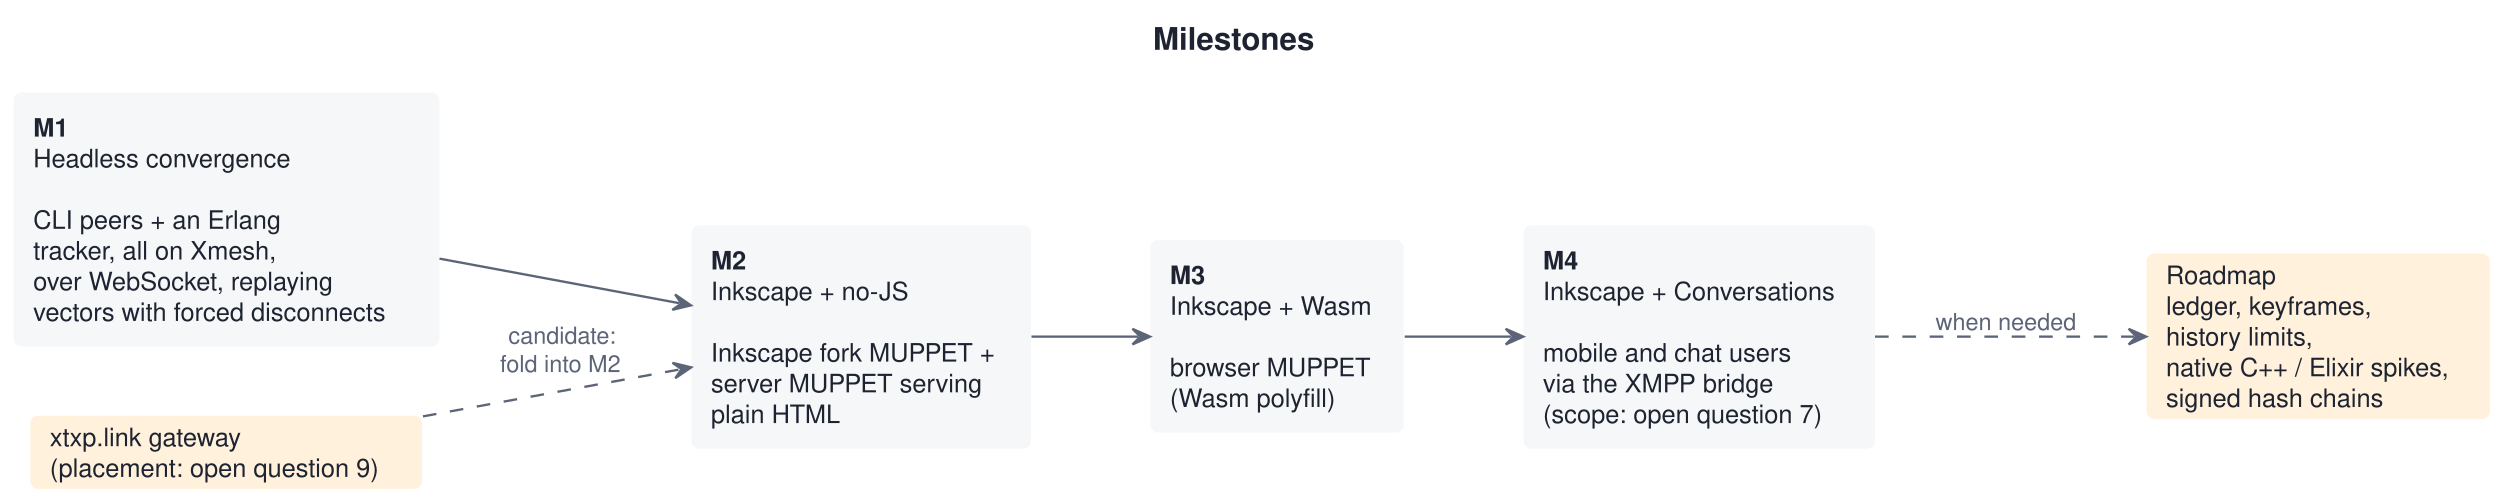
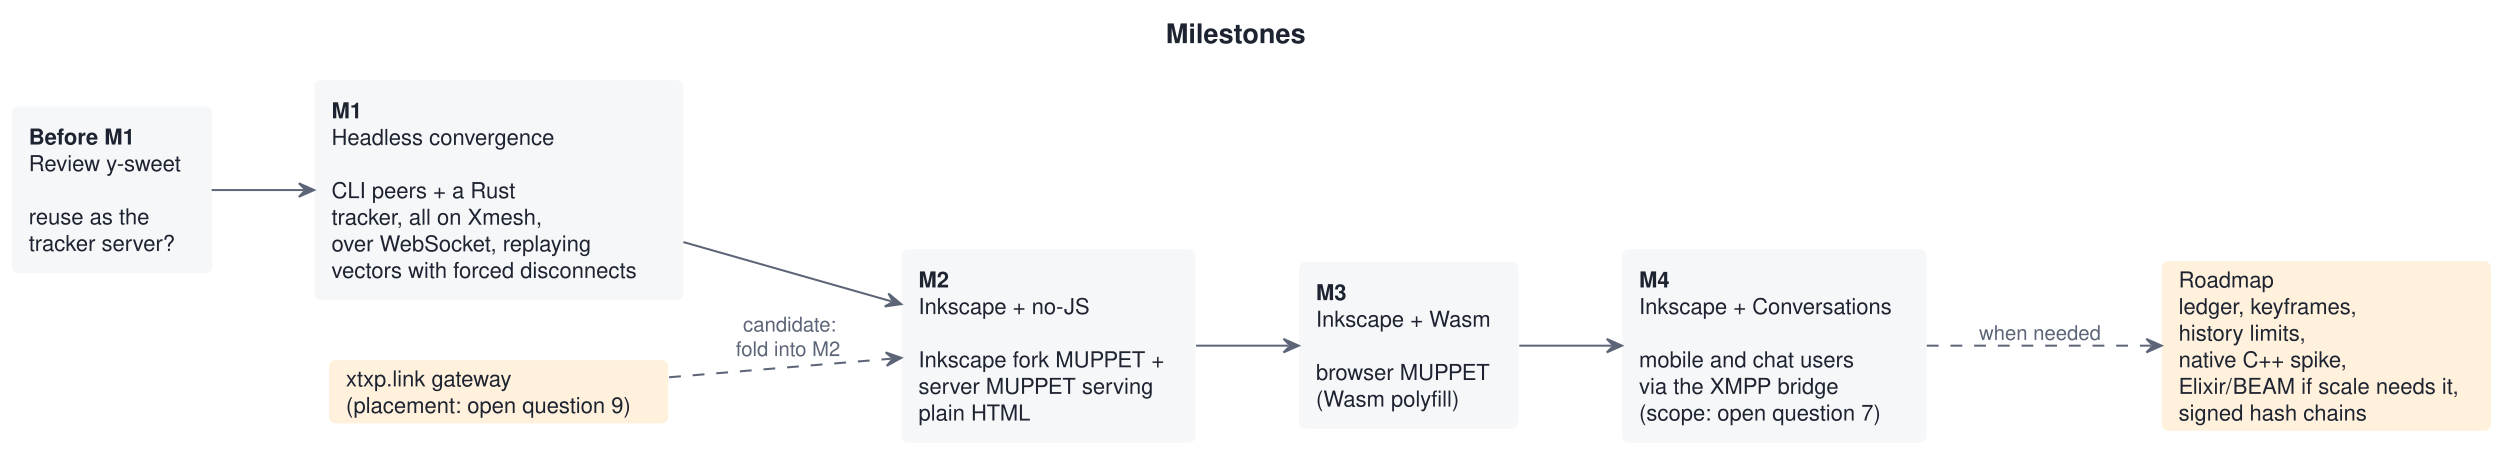
- <svg xmlns="http://www.w3.org/2000/svg" contentStyleType="text/css" data-diagram-type="DESCRIPTION" height="256px" preserveAspectRatio="none" style="width:1280px;height:256px;" version="1.1" viewBox="0 0 1280 256" width="1280px" zoomAndPan="magnify">
+ <svg xmlns="http://www.w3.org/2000/svg" contentStyleType="text/css" data-diagram-type="DESCRIPTION" height="267px" preserveAspectRatio="none" style="width:1478px;height:267px;" version="1.1" viewBox="0 0 1478 267" width="1478px" zoomAndPan="magnify">
  <defs />
  <g>
    <g class="title" data-source-line="2">
-       <text fill="#1D2330" font-family="Helvetica" font-size="16" font-weight="bold" lengthAdjust="spacing" textLength="86.195" x="590.31" y="25.5">Milestones</text>
+       <text fill="#1D2330" font-family="Helvetica" font-size="16" font-weight="bold" lengthAdjust="spacing" textLength="86.195" x="689.24" y="25.5">Milestones</text>
    </g>
-     <g class="entity" data-entity="m1" data-source-line="6" data-uid="ent0002" id="entity_m1">
-       <rect fill="#F6F7F9" height="130.106" rx="4" ry="4" width="217.952" x="7" y="47.359" />
-       <text fill="#1D2330" font-family="Helvetica" font-size="13" font-weight="bold" lengthAdjust="spacing" textLength="17.716" x="17" y="69.953">M1</text>
-       <text fill="#1D2330" font-family="Helvetica" font-size="13" lengthAdjust="spacing" textLength="141.527" x="17" y="85.683">Headless convergence</text>
-       <text fill="#1D2330" font-family="Helvetica" font-size="13" lengthAdjust="spacing" textLength="3.656" x="17" y="101.412"> </text>
-       <text fill="#1D2330" font-family="Helvetica" font-size="13" lengthAdjust="spacing" textLength="132.228" x="17" y="117.142">CLI peers + an Erlang</text>
-       <text fill="#1D2330" font-family="Helvetica" font-size="13" lengthAdjust="spacing" textLength="133.396" x="17" y="132.871">tracker, all on Xmesh,</text>
-       <text fill="#1D2330" font-family="Helvetica" font-size="13" lengthAdjust="spacing" textLength="166.499" x="17" y="148.601">over WebSocket, replaying</text>
-       <text fill="#1D2330" font-family="Helvetica" font-size="13" lengthAdjust="spacing" textLength="197.952" x="17" y="164.33">vectors with forced disconnects</text>
+     <g class="entity" data-entity="m0" data-source-line="6" data-uid="ent0002" id="entity_m0">
+       <rect fill="#F6F7F9" height="98.647" rx="4" ry="4" width="118.471" x="7" y="62.859" />
+       <text fill="#1D2330" font-family="Helvetica" font-size="13" font-weight="bold" lengthAdjust="spacing" textLength="63.324" x="17" y="85.453">Before M1</text>
+       <text fill="#1D2330" font-family="Helvetica" font-size="13" lengthAdjust="spacing" textLength="98.471" x="17" y="101.183">Review y-sweet</text>
+       <text fill="#1D2330" font-family="Helvetica" font-size="13" lengthAdjust="spacing" textLength="3.656" x="17" y="116.912"> </text>
+       <text fill="#1D2330" font-family="Helvetica" font-size="13" lengthAdjust="spacing" textLength="75.594" x="17" y="132.642">reuse as the</text>
+       <text fill="#1D2330" font-family="Helvetica" font-size="13" lengthAdjust="spacing" textLength="92.898" x="17" y="148.371">tracker server?</text>
    </g>
-     <g class="entity" data-entity="m2" data-source-line="7" data-uid="ent0003" id="entity_m2">
-       <rect fill="#F6F7F9" height="114.377" rx="4" ry="4" width="173.867" x="354" y="115.359" />
-       <text fill="#1D2330" font-family="Helvetica" font-size="13" font-weight="bold" lengthAdjust="spacing" textLength="20.3" x="364" y="137.953">M2</text>
-       <text fill="#1D2330" font-family="Helvetica" font-size="13" lengthAdjust="spacing" textLength="108.564" x="364" y="153.683">Inkscape + no-JS</text>
-       <text fill="#1D2330" font-family="Helvetica" font-size="13" lengthAdjust="spacing" textLength="3.656" x="364" y="169.412"> </text>
-       <text fill="#1D2330" font-family="Helvetica" font-size="13" lengthAdjust="spacing" textLength="153.867" x="364" y="185.142">Inkscape fork MUPPET +</text>
-       <text fill="#1D2330" font-family="Helvetica" font-size="13" lengthAdjust="spacing" textLength="146.098" x="364" y="200.871">server MUPPET serving</text>
-       <text fill="#1D2330" font-family="Helvetica" font-size="13" lengthAdjust="spacing" textLength="70.04" x="364" y="216.601">plain HTML</text>
+     <g class="entity" data-entity="m1" data-source-line="7" data-uid="ent0003" id="entity_m1">
+       <rect fill="#F6F7F9" height="130.106" rx="4" ry="4" width="217.952" x="186" y="47.359" />
+       <text fill="#1D2330" font-family="Helvetica" font-size="13" font-weight="bold" lengthAdjust="spacing" textLength="17.716" x="196" y="69.953">M1</text>
+       <text fill="#1D2330" font-family="Helvetica" font-size="13" lengthAdjust="spacing" textLength="141.527" x="196" y="85.683">Headless convergence</text>
+       <text fill="#1D2330" font-family="Helvetica" font-size="13" lengthAdjust="spacing" textLength="3.656" x="196" y="101.412"> </text>
+       <text fill="#1D2330" font-family="Helvetica" font-size="13" lengthAdjust="spacing" textLength="112.906" x="196" y="117.142">CLI peers + a Rust</text>
+       <text fill="#1D2330" font-family="Helvetica" font-size="13" lengthAdjust="spacing" textLength="133.396" x="196" y="132.871">tracker, all on Xmesh,</text>
+       <text fill="#1D2330" font-family="Helvetica" font-size="13" lengthAdjust="spacing" textLength="166.499" x="196" y="148.601">over WebSocket, replaying</text>
+       <text fill="#1D2330" font-family="Helvetica" font-size="13" lengthAdjust="spacing" textLength="197.952" x="196" y="164.33">vectors with forced disconnects</text>
    </g>
-     <g class="entity" data-entity="m3" data-source-line="8" data-uid="ent0004" id="entity_m3">
-       <rect fill="#F6F7F9" height="98.647" rx="4" ry="4" width="129.707" x="589" y="122.859" />
-       <text fill="#1D2330" font-family="Helvetica" font-size="13" font-weight="bold" lengthAdjust="spacing" textLength="20.503" x="599" y="145.453">M3</text>
-       <text fill="#1D2330" font-family="Helvetica" font-size="13" lengthAdjust="spacing" textLength="109.707" x="599" y="161.183">Inkscape + Wasm</text>
-       <text fill="#1D2330" font-family="Helvetica" font-size="13" lengthAdjust="spacing" textLength="3.656" x="599" y="176.912"> </text>
-       <text fill="#1D2330" font-family="Helvetica" font-size="13" lengthAdjust="spacing" textLength="108.507" x="599" y="192.642">browser MUPPET</text>
-       <text fill="#1D2330" font-family="Helvetica" font-size="13" lengthAdjust="spacing" textLength="91.965" x="599" y="208.371">(Wasm polyfill)</text>
+     <g class="entity" data-entity="m2" data-source-line="8" data-uid="ent0004" id="entity_m2">
+       <rect fill="#F6F7F9" height="114.377" rx="4" ry="4" width="173.867" x="533" y="147.359" />
+       <text fill="#1D2330" font-family="Helvetica" font-size="13" font-weight="bold" lengthAdjust="spacing" textLength="20.3" x="543" y="169.953">M2</text>
+       <text fill="#1D2330" font-family="Helvetica" font-size="13" lengthAdjust="spacing" textLength="108.564" x="543" y="185.683">Inkscape + no-JS</text>
+       <text fill="#1D2330" font-family="Helvetica" font-size="13" lengthAdjust="spacing" textLength="3.656" x="543" y="201.412"> </text>
+       <text fill="#1D2330" font-family="Helvetica" font-size="13" lengthAdjust="spacing" textLength="153.867" x="543" y="217.142">Inkscape fork MUPPET +</text>
+       <text fill="#1D2330" font-family="Helvetica" font-size="13" lengthAdjust="spacing" textLength="146.098" x="543" y="232.871">server MUPPET serving</text>
+       <text fill="#1D2330" font-family="Helvetica" font-size="13" lengthAdjust="spacing" textLength="70.04" x="543" y="248.601">plain HTML</text>
    </g>
-     <g class="entity" data-entity="m4" data-source-line="9" data-uid="ent0005" id="entity_m4">
-       <rect fill="#F6F7F9" height="114.377" rx="4" ry="4" width="179.999" x="780" y="115.359" />
-       <text fill="#1D2330" font-family="Helvetica" font-size="13" font-weight="bold" lengthAdjust="spacing" textLength="20.903" x="790" y="137.953">M4</text>
-       <text fill="#1D2330" font-family="Helvetica" font-size="13" lengthAdjust="spacing" textLength="159.999" x="790" y="153.683">Inkscape + Conversations</text>
-       <text fill="#1D2330" font-family="Helvetica" font-size="13" lengthAdjust="spacing" textLength="3.656" x="790" y="169.412"> </text>
-       <text fill="#1D2330" font-family="Helvetica" font-size="13" lengthAdjust="spacing" textLength="135.478" x="790" y="185.142">mobile and chat users</text>
-       <text fill="#1D2330" font-family="Helvetica" font-size="13" lengthAdjust="spacing" textLength="124.973" x="790" y="200.871">via the XMPP bridge</text>
-       <text fill="#1D2330" font-family="Helvetica" font-size="13" lengthAdjust="spacing" textLength="153.156" x="790" y="216.601">(scope: open question 7)</text>
+     <g class="entity" data-entity="m3" data-source-line="9" data-uid="ent0005" id="entity_m3">
+       <rect fill="#F6F7F9" height="98.647" rx="4" ry="4" width="129.707" x="768" y="154.859" />
+       <text fill="#1D2330" font-family="Helvetica" font-size="13" font-weight="bold" lengthAdjust="spacing" textLength="20.503" x="778" y="177.453">M3</text>
+       <text fill="#1D2330" font-family="Helvetica" font-size="13" lengthAdjust="spacing" textLength="109.707" x="778" y="193.183">Inkscape + Wasm</text>
+       <text fill="#1D2330" font-family="Helvetica" font-size="13" lengthAdjust="spacing" textLength="3.656" x="778" y="208.912"> </text>
+       <text fill="#1D2330" font-family="Helvetica" font-size="13" lengthAdjust="spacing" textLength="108.507" x="778" y="224.642">browser MUPPET</text>
+       <text fill="#1D2330" font-family="Helvetica" font-size="13" lengthAdjust="spacing" textLength="91.965" x="778" y="240.371">(Wasm polyfill)</text>
    </g>
-     <g class="entity" data-entity="gw" data-source-line="11" data-uid="ent0006" id="entity_gw">
-       <rect fill="#FFF1DC" height="37.459" rx="4" ry="4" width="200.553" x="15.5" y="212.859" />
-       <text fill="#1D2330" font-family="Helvetica" font-size="13" lengthAdjust="spacing" textLength="107.269" x="25.5" y="228.453">xtxp.link gateway</text>
-       <text fill="#1D2330" font-family="Helvetica" font-size="13" lengthAdjust="spacing" textLength="180.553" x="25.5" y="244.183">(placement: open question 9)</text>
+     <g class="entity" data-entity="m4" data-source-line="10" data-uid="ent0006" id="entity_m4">
+       <rect fill="#F6F7F9" height="114.377" rx="4" ry="4" width="179.999" x="959" y="147.359" />
+       <text fill="#1D2330" font-family="Helvetica" font-size="13" font-weight="bold" lengthAdjust="spacing" textLength="20.903" x="969" y="169.953">M4</text>
+       <text fill="#1D2330" font-family="Helvetica" font-size="13" lengthAdjust="spacing" textLength="159.999" x="969" y="185.683">Inkscape + Conversations</text>
+       <text fill="#1D2330" font-family="Helvetica" font-size="13" lengthAdjust="spacing" textLength="3.656" x="969" y="201.412"> </text>
+       <text fill="#1D2330" font-family="Helvetica" font-size="13" lengthAdjust="spacing" textLength="135.478" x="969" y="217.142">mobile and chat users</text>
+       <text fill="#1D2330" font-family="Helvetica" font-size="13" lengthAdjust="spacing" textLength="124.973" x="969" y="232.871">via the XMPP bridge</text>
+       <text fill="#1D2330" font-family="Helvetica" font-size="13" lengthAdjust="spacing" textLength="153.156" x="969" y="248.601">(scope: open question 7)</text>
    </g>
-     <g class="entity" data-entity="rm" data-source-line="13" data-uid="ent0007" id="entity_rm">
-       <rect fill="#FFF1DC" height="84.647" rx="4" ry="4" width="175.816" x="1099" y="129.859" />
-       <text fill="#1D2330" font-family="Helvetica" font-size="13" lengthAdjust="spacing" textLength="58.068" x="1109" y="145.453">Roadmap</text>
-       <text fill="#1D2330" font-family="Helvetica" font-size="13" lengthAdjust="spacing" textLength="115.134" x="1109" y="161.183">ledger, keyframes,</text>
-       <text fill="#1D2330" font-family="Helvetica" font-size="13" lengthAdjust="spacing" textLength="81.294" x="1109" y="176.912">history limits,</text>
-       <text fill="#1D2330" font-family="Helvetica" font-size="13" lengthAdjust="spacing" textLength="155.816" x="1109" y="192.642">native C++ / Elixir spikes,</text>
-       <text fill="#1D2330" font-family="Helvetica" font-size="13" lengthAdjust="spacing" textLength="118.155" x="1109" y="208.371">signed hash chains</text>
+     <g class="entity" data-entity="gw" data-source-line="12" data-uid="ent0007" id="entity_gw">
+       <rect fill="#FFF1DC" height="37.459" rx="4" ry="4" width="200.553" x="194.5" y="212.859" />
+       <text fill="#1D2330" font-family="Helvetica" font-size="13" lengthAdjust="spacing" textLength="107.269" x="204.5" y="228.453">xtxp.link gateway</text>
+       <text fill="#1D2330" font-family="Helvetica" font-size="13" lengthAdjust="spacing" textLength="180.553" x="204.5" y="244.183">(placement: open question 9)</text>
    </g>
-     <g class="link" data-entity-1="m1" data-entity-2="m2" data-source-line="15" data-uid="lnk8" id="link_m1_m2">
-       <path d="M225,132.419 C266.91,140.209 308.331,147.903 347.891,155.253" fill="none" id="m1-to-m2" style="stroke:#5C6577;stroke-width:1.2;" />
-       <polygon fill="#5C6577" points="353.79,156.349,345.672,150.773,348.874,155.436,344.211,158.638,353.79,156.349" style="stroke:#5C6577;stroke-width:1.2;" />
+     <g class="entity" data-entity="rm" data-source-line="14" data-uid="ent0008" id="entity_rm">
+       <rect fill="#FFF1DC" height="100.377" rx="4" ry="4" width="194.675" x="1278" y="154.359" />
+       <text fill="#1D2330" font-family="Helvetica" font-size="13" lengthAdjust="spacing" textLength="58.068" x="1288" y="169.953">Roadmap</text>
+       <text fill="#1D2330" font-family="Helvetica" font-size="13" lengthAdjust="spacing" textLength="115.134" x="1288" y="185.683">ledger, keyframes,</text>
+       <text fill="#1D2330" font-family="Helvetica" font-size="13" lengthAdjust="spacing" textLength="81.294" x="1288" y="201.412">history limits,</text>
+       <text fill="#1D2330" font-family="Helvetica" font-size="13" lengthAdjust="spacing" textLength="107.707" x="1288" y="217.142">native C++ spike,</text>
+       <text fill="#1D2330" font-family="Helvetica" font-size="13" lengthAdjust="spacing" textLength="174.675" x="1288" y="232.871">Elixir/BEAM if scale needs it,</text>
+       <text fill="#1D2330" font-family="Helvetica" font-size="13" lengthAdjust="spacing" textLength="118.155" x="1288" y="248.601">signed hash chains</text>
    </g>
-     <g class="link" data-entity-1="m2" data-entity-2="m3" data-source-line="16" data-uid="lnk9" id="link_m2_m3">
-       <path d="M528.13,172.359 C548.41,172.359 563.68,172.359 582.81,172.359" fill="none" id="m2-to-m3" style="stroke:#5C6577;stroke-width:1.2;" />
-       <polygon fill="#5C6577" points="588.81,172.359,579.81,168.359,583.81,172.359,579.81,176.359,588.81,172.359" style="stroke:#5C6577;stroke-width:1.2;" />
+     <g class="link" data-entity-1="m0" data-entity-2="m1" data-source-line="16" data-uid="lnk9" id="link_m0_m1">
+       <path d="M125.16,112.359 C143.69,112.359 158.81,112.359 179.7,112.359" fill="none" id="m0-to-m1" style="stroke:#5C6577;stroke-width:1.2;" />
+       <polygon fill="#5C6577" points="185.7,112.359,176.7,108.359,180.7,112.359,176.7,116.359,185.7,112.359" style="stroke:#5C6577;stroke-width:1.2;" />
    </g>
-     <g class="link" data-entity-1="m3" data-entity-2="m4" data-source-line="17" data-uid="lnk10" id="link_m3_m4">
-       <path d="M719.21,172.359 C738.29,172.359 753.55,172.359 773.91,172.359" fill="none" id="m3-to-m4" style="stroke:#5C6577;stroke-width:1.2;" />
-       <polygon fill="#5C6577" points="779.91,172.359,770.91,168.359,774.91,172.359,770.91,176.359,779.91,172.359" style="stroke:#5C6577;stroke-width:1.2;" />
+     <g class="link" data-entity-1="m1" data-entity-2="m2" data-source-line="17" data-uid="lnk10" id="link_m1_m2">
+       <path d="M404,143.119 C445.91,155.059 487.46,166.895 527.02,178.166" fill="none" id="m1-to-m2" style="stroke:#5C6577;stroke-width:1.2;" />
+       <polygon fill="#5C6577" points="532.79,179.809,525.23,173.497,527.981,178.44,523.038,181.19,532.79,179.809" style="stroke:#5C6577;stroke-width:1.2;" />
    </g>
-     <g class="link" data-entity-1="gw" data-entity-2="m2" data-source-line="18" data-uid="lnk11" id="link_gw_m2">
-       <path d="M216.55,213.179 C260.48,205.149 305.718,196.888 347.978,189.168" fill="none" id="gw-to-m2" style="stroke:#5C6577;stroke-width:1.2;stroke-dasharray:7,7;" />
-       <polygon fill="#5C6577" points="353.88,188.089,344.308,185.772,348.961,188.988,345.745,193.642,353.88,188.089" style="stroke:#5C6577;stroke-width:1.2;" />
-       <text fill="#5C6577" font-family="Helvetica" font-size="12" lengthAdjust="spacing" textLength="59.402" x="260.257" y="175.984">candidate:</text>
-       <text fill="#5C6577" font-family="Helvetica" font-size="12" lengthAdjust="spacing" textLength="67.916" x="256" y="190.504">fold into M2</text>
+     <g class="link" data-entity-1="m2" data-entity-2="m3" data-source-line="18" data-uid="lnk11" id="link_m2_m3">
+       <path d="M707.13,204.359 C727.41,204.359 742.68,204.359 761.81,204.359" fill="none" id="m2-to-m3" style="stroke:#5C6577;stroke-width:1.2;" />
+       <polygon fill="#5C6577" points="767.81,204.359,758.81,200.359,762.81,204.359,758.81,208.359,767.81,204.359" style="stroke:#5C6577;stroke-width:1.2;" />
    </g>
-     <g class="link" data-entity-1="m4" data-entity-2="rm" data-source-line="19" data-uid="lnk12" id="link_m4_rm">
-       <path d="M960,172.359 C1003.48,172.359 1049.62,172.359 1092.85,172.359" fill="none" id="m4-to-rm" style="stroke:#5C6577;stroke-width:1.2;stroke-dasharray:7,7;" />
-       <polygon fill="#5C6577" points="1098.85,172.359,1089.85,168.359,1093.85,172.359,1089.85,176.359,1098.85,172.359" style="stroke:#5C6577;stroke-width:1.2;" />
-       <text fill="#5C6577" font-family="Helvetica" font-size="12" lengthAdjust="spacing" textLength="77.15" x="991" y="168.984">when needed</text>
+     <g class="link" data-entity-1="m3" data-entity-2="m4" data-source-line="19" data-uid="lnk12" id="link_m3_m4">
+       <path d="M898.21,204.359 C917.29,204.359 932.55,204.359 952.91,204.359" fill="none" id="m3-to-m4" style="stroke:#5C6577;stroke-width:1.2;" />
+       <polygon fill="#5C6577" points="958.91,204.359,949.91,200.359,953.91,204.359,949.91,208.359,958.91,204.359" style="stroke:#5C6577;stroke-width:1.2;" />
+     </g>
+     <g class="link" data-entity-1="gw" data-entity-2="m2" data-source-line="20" data-uid="lnk13" id="link_gw_m2">
+       <path d="M395.55,223.039 C439.48,219.369 484.641,215.589 526.901,212.059" fill="none" id="gw-to-m2" style="stroke:#5C6577;stroke-width:1.2;stroke-dasharray:7,7;" />
+       <polygon fill="#5C6577" points="532.88,211.559,523.578,208.322,527.897,211.976,524.244,216.295,532.88,211.559" style="stroke:#5C6577;stroke-width:1.2;" />
+       <text fill="#5C6577" font-family="Helvetica" font-size="12" lengthAdjust="spacing" textLength="59.402" x="439.257" y="195.984">candidate:</text>
+       <text fill="#5C6577" font-family="Helvetica" font-size="12" lengthAdjust="spacing" textLength="67.916" x="435" y="210.504">fold into M2</text>
+     </g>
+     <g class="link" data-entity-1="m4" data-entity-2="rm" data-source-line="21" data-uid="lnk14" id="link_m4_rm">
+       <path d="M1139.1,204.359 C1182.16,204.359 1227.91,204.359 1271.92,204.359" fill="none" id="m4-to-rm" style="stroke:#5C6577;stroke-width:1.2;stroke-dasharray:7,7;" />
+       <polygon fill="#5C6577" points="1277.92,204.359,1268.92,200.359,1272.92,204.359,1268.92,208.359,1277.92,204.359" style="stroke:#5C6577;stroke-width:1.2;" />
+       <text fill="#5C6577" font-family="Helvetica" font-size="12" lengthAdjust="spacing" textLength="77.15" x="1170" y="200.984">when needed</text>
    </g>
  </g>
</svg>
